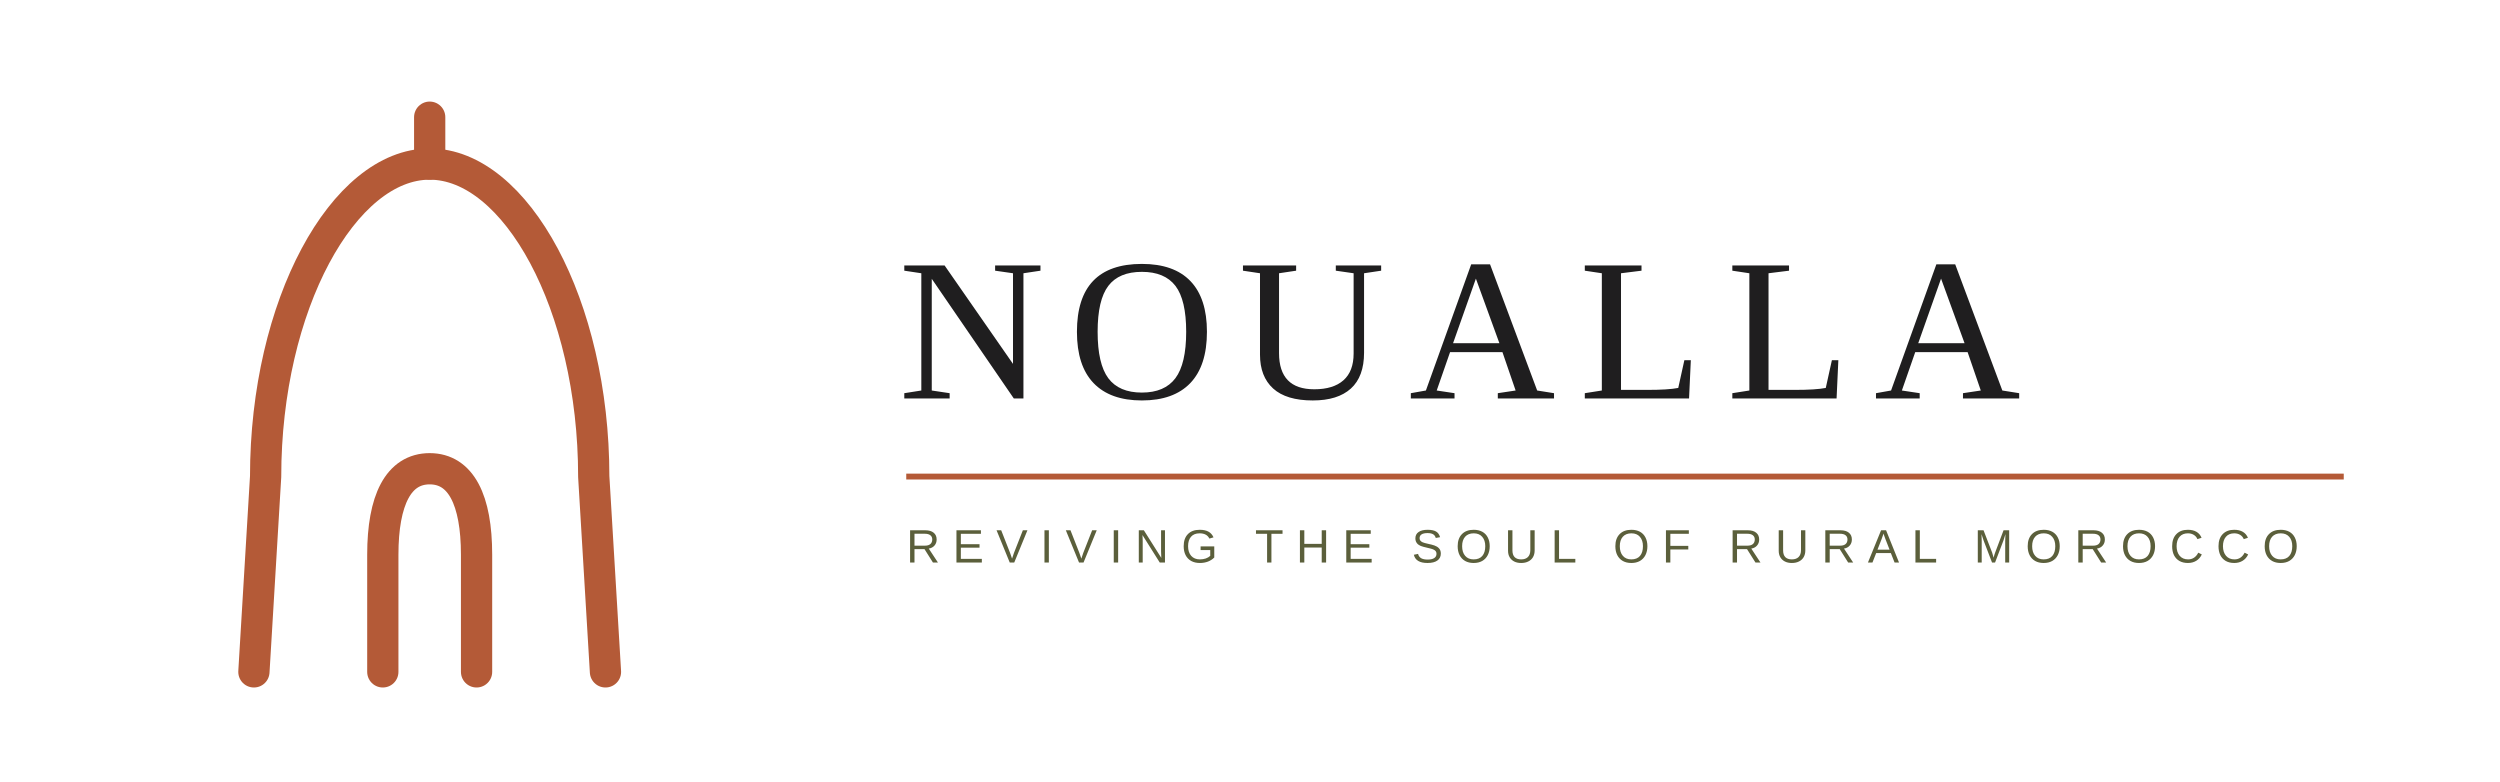
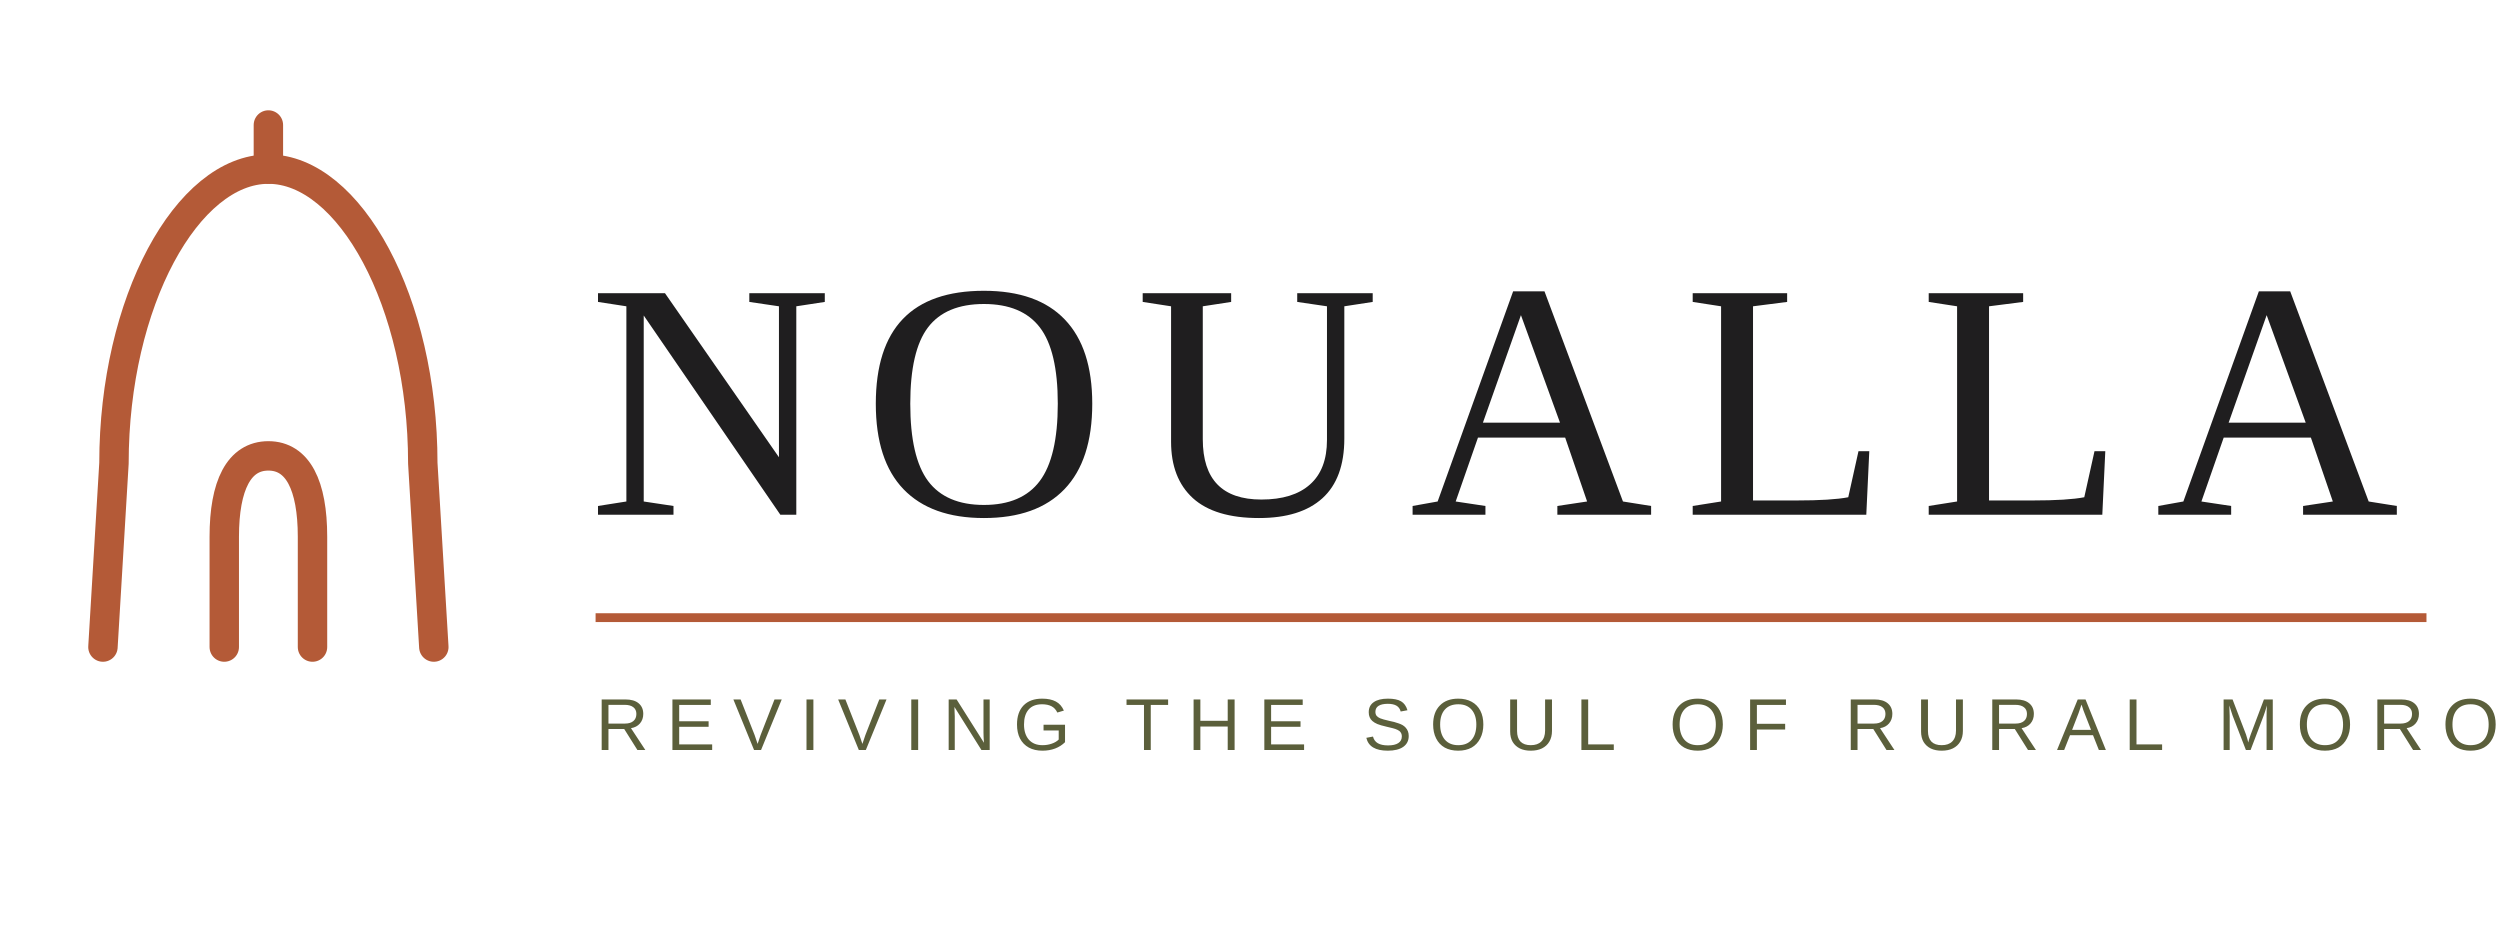
- <svg xmlns="http://www.w3.org/2000/svg" viewBox="0 0 640 200">
-   <g transform="translate(10,0)" fill="none" stroke="#B45A37" stroke-width="8" stroke-linecap="round" stroke-linejoin="round">
+ <svg xmlns="http://www.w3.org/2000/svg" viewBox="0 0 340 128">
+   <g transform="translate(-13.5,2) scale(0.5)" fill="none" stroke="#B45A37" stroke-width="8" stroke-linecap="round" stroke-linejoin="round">
    <line x1="100" y1="30" x2="100" y2="42" />
    <path d="M55,172 L58,122 C58,78 78,42 100,42 C122,42 142,78 142,122 L145,172" />
    <path d="M88,172 L88,142 C88,128 92,120 100,120 C108,120 112,128 112,142 L112,172" />
  </g>
-   <text x="230" y="102" font-family="Georgia, 'Times New Roman', 'Noto Serif', serif" font-size="52" letter-spacing="6" fill="#1F1E1F">NOUALLA</text>
-   <line x1="232" y1="122" x2="600" y2="122" stroke="#B45A37" stroke-width="1.5" />
-   <text x="232" y="144" font-family="'Helvetica Neue', Arial, sans-serif" font-size="12" letter-spacing="3.2" fill="#5B5F3B">REVIVING THE SOUL OF RURAL MOROCCO</text>
+   <text x="80" y="70" font-family="Georgia, 'Times New Roman', 'Noto Serif', serif" font-size="46" letter-spacing="4" fill="#1F1E1F">NOUALLA</text>
+   <line x1="81" y1="84" x2="330" y2="84" stroke="#B45A37" stroke-width="1.2" />
+   <text x="81" y="102" font-family="'Helvetica Neue', Arial, sans-serif" font-size="10" letter-spacing="2.4" fill="#5B5F3B">REVIVING THE SOUL OF RURAL MOROCCO</text>
</svg>
